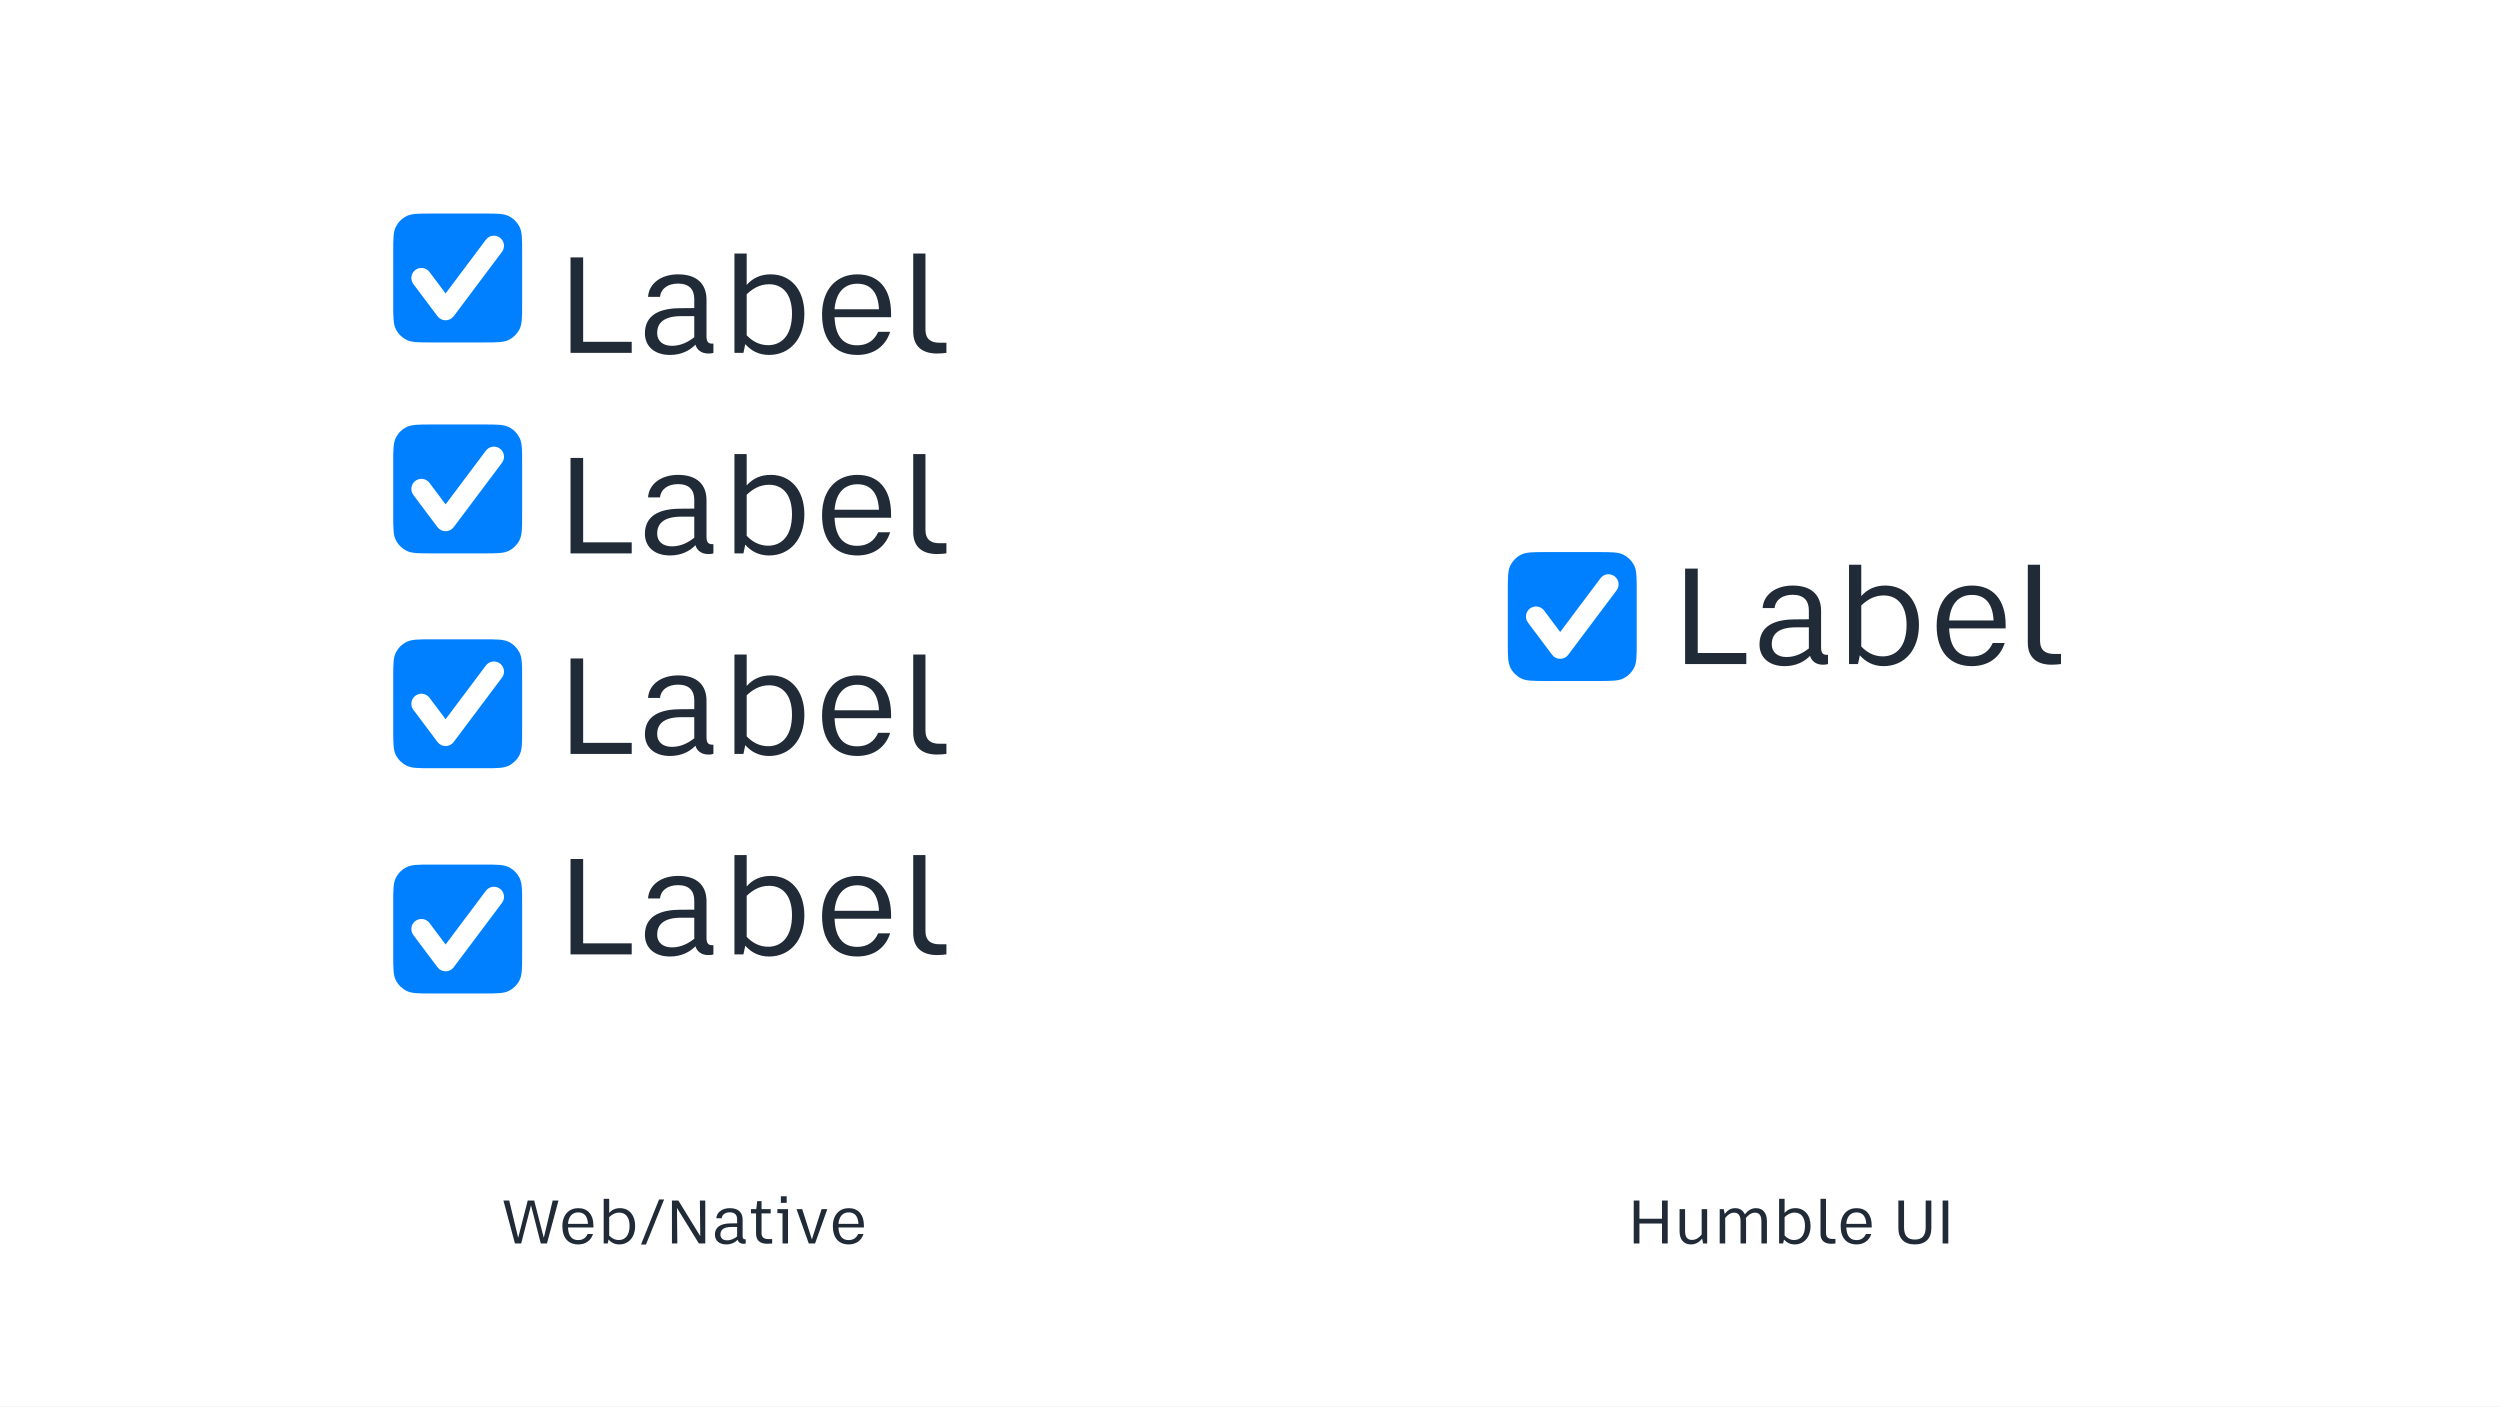
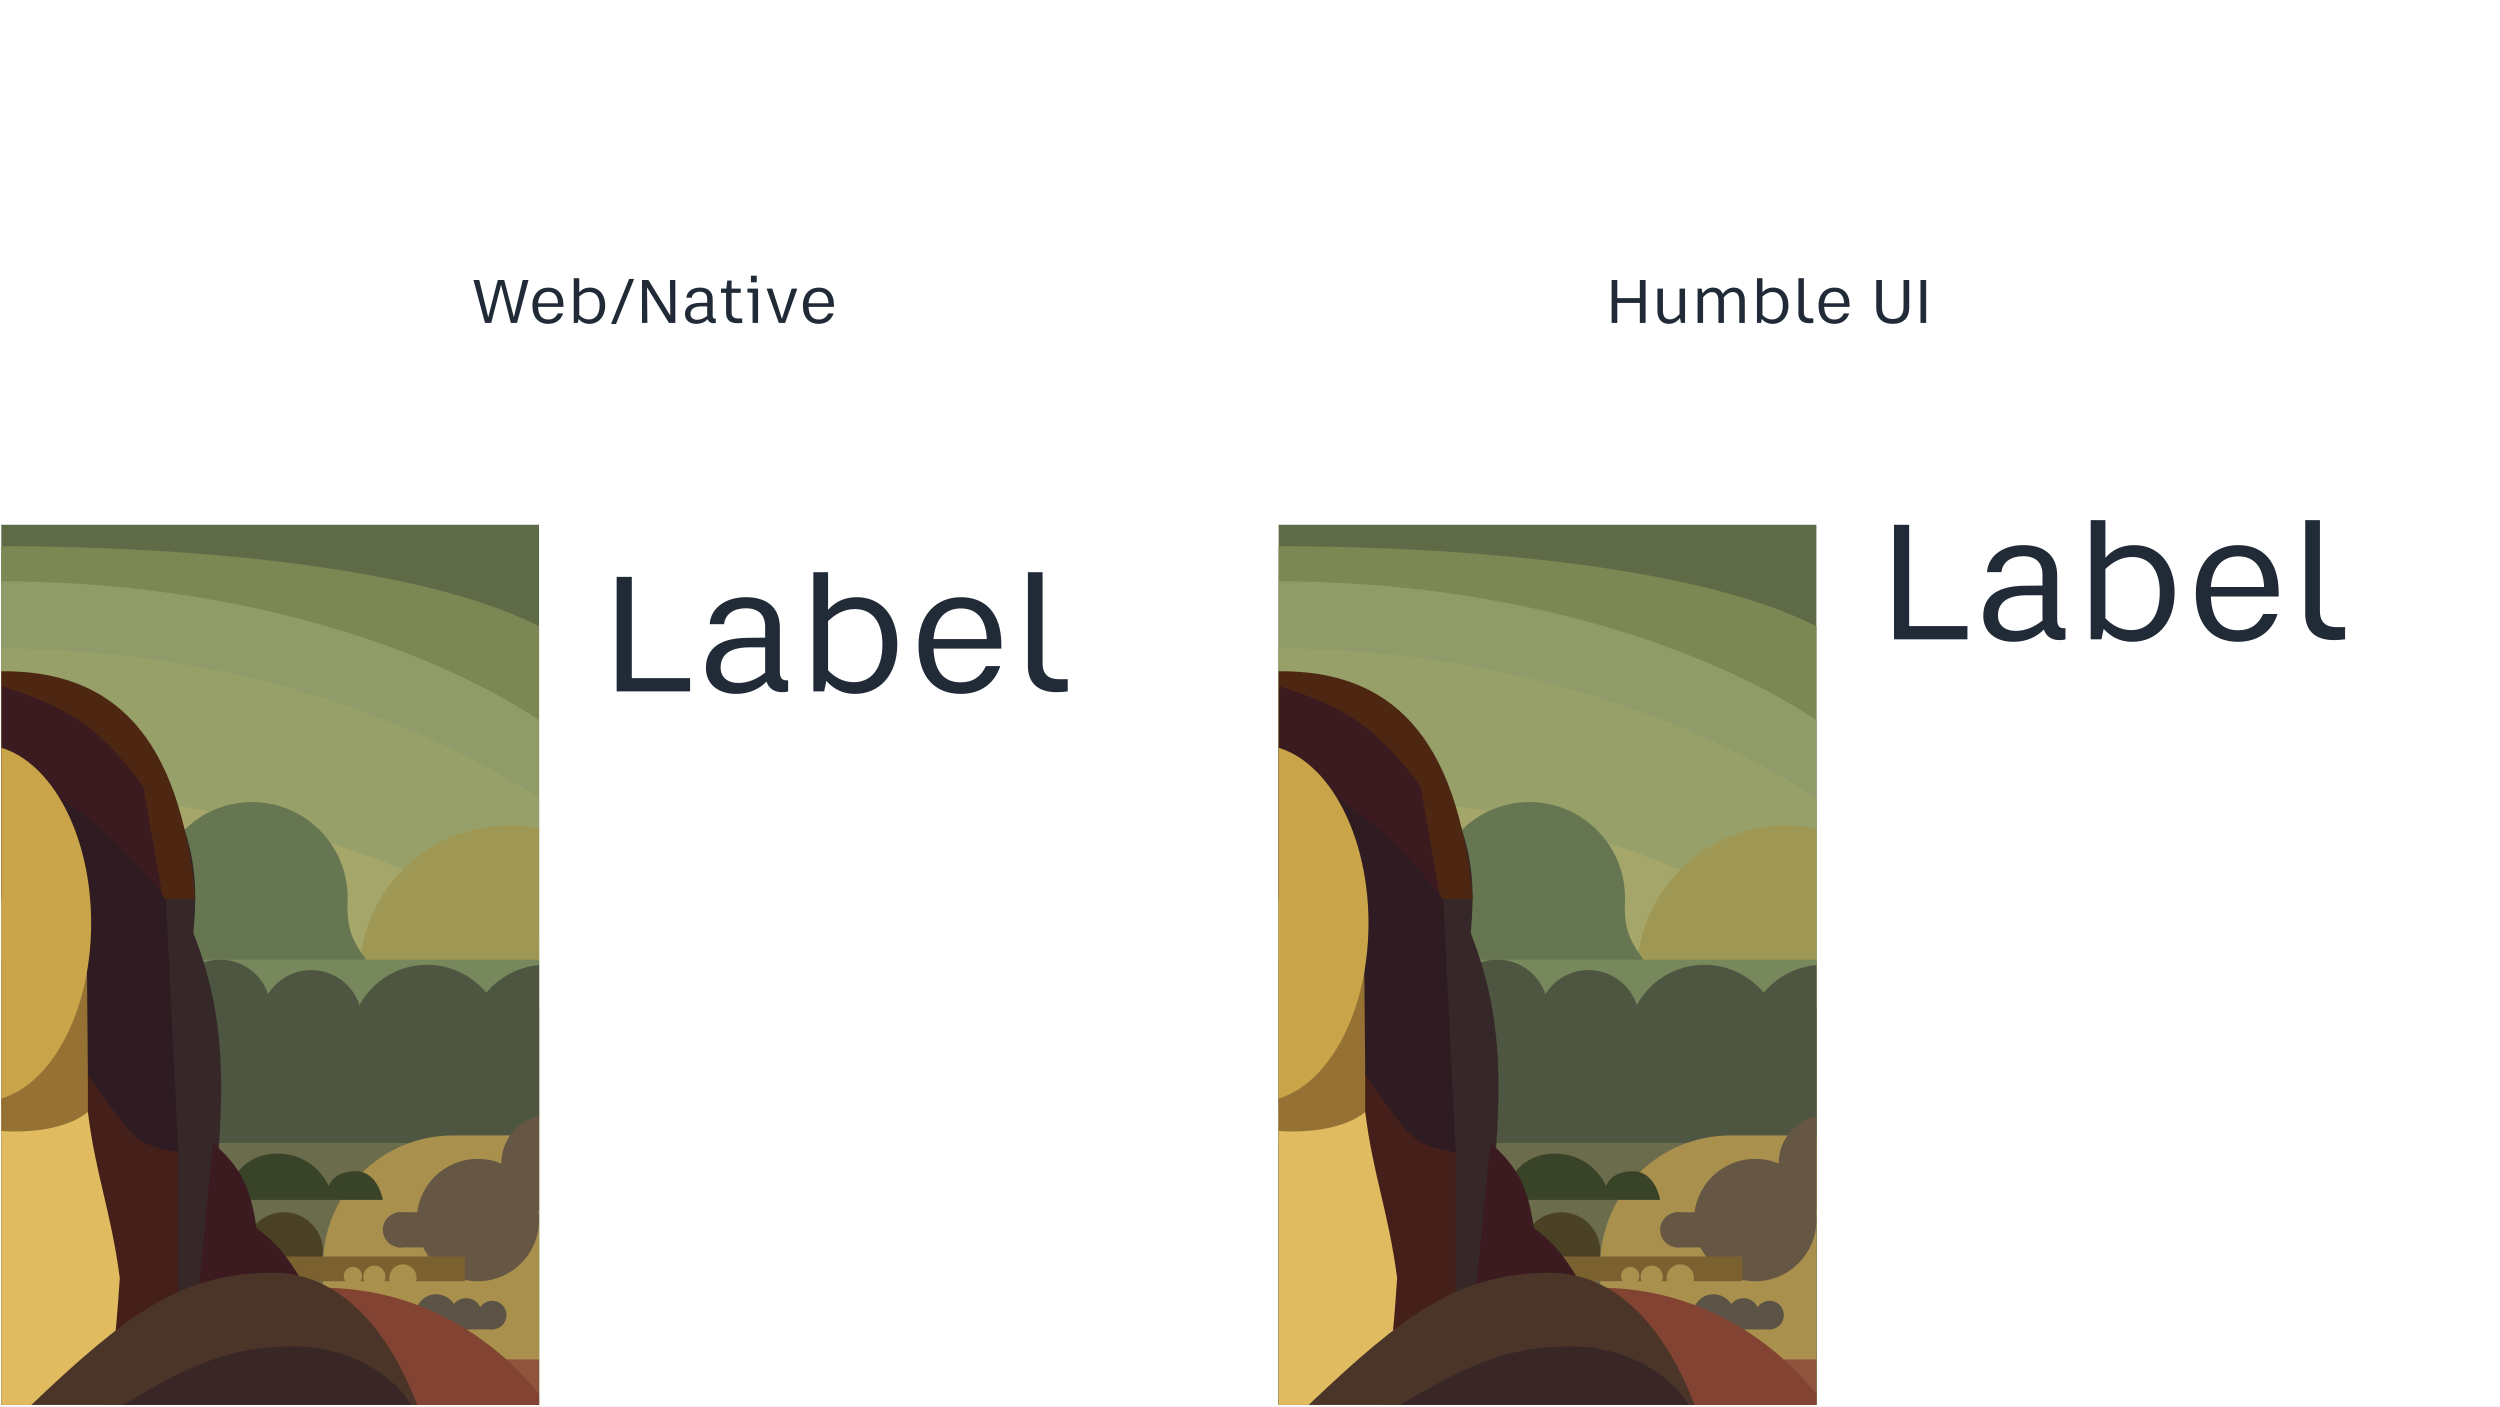
<svg xmlns="http://www.w3.org/2000/svg" width="1920" height="1080" viewBox="0 0 1920 1080" fill="none">
  <rect width="1920" height="1080" fill="white" />
-   <path d="M485.161 579V570.5H447.861V505.7H438.161V579H485.161ZM546.798 571.9C543.598 571.9 542.598 569.9 542.598 566.2V538.2C542.598 526.2 535.398 518.7 520.798 518.7C508.098 518.7 498.398 525.4 497.698 536H506.898C507.598 529.5 513.098 525.8 520.798 525.8C529.098 525.8 533.198 530.1 533.198 537.7V544.6L521.798 544.7C501.598 544.9 495.298 553.5 495.298 564C495.298 574.1 502.798 580.6 514.598 580.6C523.198 580.6 529.798 577.2 534.098 572.7C535.198 576.6 538.598 579.5 543.998 579.5C545.398 579.5 546.798 579.4 547.898 579V571.9H546.798ZM504.698 563.8C504.698 556.8 508.898 550.8 523.198 550.8H533.198V566.4L533.298 566.9C528.698 570.5 523.098 573.6 515.998 573.6C509.098 573.6 504.698 569.9 504.698 563.8ZM591.954 518.7C584.354 518.7 578.354 521.3 573.454 526.8V502.7H564.054V579H570.954L572.354 572.3C576.854 577.3 582.654 580.6 590.654 580.6C606.454 580.6 617.754 568.4 617.754 548.9C617.754 530.6 607.354 518.7 591.954 518.7ZM589.954 573.1C582.954 573.1 577.554 569.8 573.454 565.5V534C577.754 529.9 583.254 526.3 590.654 526.3C600.954 526.3 608.254 533.6 608.254 548.9C608.254 566.2 599.754 573.1 589.954 573.1ZM684.345 548.9C684.345 529.2 674.345 518.7 658.445 518.7C643.145 518.7 631.345 529.4 631.345 549.6C631.345 569.6 641.645 580.6 658.345 580.6C671.045 580.6 680.045 574 683.645 562.8H674.445C671.445 569.5 666.145 573.2 658.345 573.2C647.845 573.2 641.545 566.6 640.945 551.6H684.345V548.9ZM640.945 545.5C641.845 533.5 647.745 525.9 658.445 525.9C668.945 525.9 674.445 532.9 675.045 545.5H640.945ZM721.346 571.2C715.046 571.2 710.746 568.5 710.746 561V502.7H701.346V562.4C701.246 575 709.446 579.5 719.646 579.5C722.346 579.5 724.246 579.3 726.846 579V571.2H721.346Z" fill="#212B37" />
-   <path d="M485.161 425V416.5H447.861V351.7H438.161V425H485.161ZM546.798 417.9C543.598 417.9 542.598 415.9 542.598 412.2V384.2C542.598 372.2 535.398 364.7 520.798 364.7C508.098 364.7 498.398 371.4 497.698 382H506.898C507.598 375.5 513.098 371.8 520.798 371.8C529.098 371.8 533.198 376.1 533.198 383.7V390.6L521.798 390.7C501.598 390.9 495.298 399.5 495.298 410C495.298 420.1 502.798 426.6 514.598 426.6C523.198 426.6 529.798 423.2 534.098 418.7C535.198 422.6 538.598 425.5 543.998 425.5C545.398 425.5 546.798 425.4 547.898 425V417.9H546.798ZM504.698 409.8C504.698 402.8 508.898 396.8 523.198 396.8H533.198V412.4L533.298 412.9C528.698 416.5 523.098 419.6 515.998 419.6C509.098 419.6 504.698 415.9 504.698 409.8ZM591.954 364.7C584.354 364.7 578.354 367.3 573.454 372.8V348.7H564.054V425H570.954L572.354 418.3C576.854 423.3 582.654 426.6 590.654 426.6C606.454 426.6 617.754 414.4 617.754 394.9C617.754 376.6 607.354 364.7 591.954 364.7ZM589.954 419.1C582.954 419.1 577.554 415.8 573.454 411.5V380C577.754 375.9 583.254 372.3 590.654 372.3C600.954 372.3 608.254 379.6 608.254 394.9C608.254 412.2 599.754 419.1 589.954 419.1ZM684.345 394.9C684.345 375.2 674.345 364.7 658.445 364.7C643.145 364.7 631.345 375.4 631.345 395.6C631.345 415.6 641.645 426.6 658.345 426.6C671.045 426.6 680.045 420 683.645 408.8H674.445C671.445 415.5 666.145 419.2 658.345 419.2C647.845 419.2 641.545 412.6 640.945 397.6H684.345V394.9ZM640.945 391.5C641.845 379.5 647.745 371.9 658.445 371.9C668.945 371.9 674.445 378.9 675.045 391.5H640.945ZM721.346 417.2C715.046 417.2 710.746 414.5 710.746 407V348.7H701.346V408.4C701.246 421 709.446 425.5 719.646 425.5C722.346 425.5 724.246 425.3 726.846 425V417.2H721.346Z" fill="#212B37" />
-   <path d="M485.161 271V262.5H447.861V197.7H438.161V271H485.161ZM546.798 263.9C543.598 263.9 542.598 261.9 542.598 258.2V230.2C542.598 218.2 535.398 210.7 520.798 210.7C508.098 210.7 498.398 217.4 497.698 228H506.898C507.598 221.5 513.098 217.8 520.798 217.8C529.098 217.8 533.198 222.1 533.198 229.7V236.6L521.798 236.7C501.598 236.9 495.298 245.5 495.298 256C495.298 266.1 502.798 272.6 514.598 272.6C523.198 272.6 529.798 269.2 534.098 264.7C535.198 268.6 538.598 271.5 543.998 271.5C545.398 271.5 546.798 271.4 547.898 271V263.9H546.798ZM504.698 255.8C504.698 248.8 508.898 242.8 523.198 242.8H533.198V258.4L533.298 258.9C528.698 262.5 523.098 265.6 515.998 265.6C509.098 265.6 504.698 261.9 504.698 255.8ZM591.954 210.7C584.354 210.7 578.354 213.3 573.454 218.8V194.7H564.054V271H570.954L572.354 264.3C576.854 269.3 582.654 272.6 590.654 272.6C606.454 272.6 617.754 260.4 617.754 240.9C617.754 222.6 607.354 210.7 591.954 210.7ZM589.954 265.1C582.954 265.1 577.554 261.8 573.454 257.5V226C577.754 221.9 583.254 218.3 590.654 218.3C600.954 218.3 608.254 225.6 608.254 240.9C608.254 258.2 599.754 265.1 589.954 265.1ZM684.345 240.9C684.345 221.2 674.345 210.7 658.445 210.7C643.145 210.7 631.345 221.4 631.345 241.6C631.345 261.6 641.645 272.6 658.345 272.6C671.045 272.6 680.045 266 683.645 254.8H674.445C671.445 261.5 666.145 265.2 658.345 265.2C647.845 265.2 641.545 258.6 640.945 243.6H684.345V240.9ZM640.945 237.5C641.845 225.5 647.745 217.9 658.445 217.9C668.945 217.9 674.445 224.9 675.045 237.5H640.945ZM721.346 263.2C715.046 263.2 710.746 260.5 710.746 253V194.7H701.346V254.4C701.246 267 709.446 271.5 719.646 271.5C722.346 271.5 724.246 271.3 726.846 271V263.2H721.346Z" fill="#212B37" />
-   <path d="M485.161 733V724.5H447.861V659.7H438.161V733H485.161ZM546.798 725.9C543.598 725.9 542.598 723.9 542.598 720.2V692.2C542.598 680.2 535.398 672.7 520.798 672.7C508.098 672.7 498.398 679.4 497.698 690H506.898C507.598 683.5 513.098 679.8 520.798 679.8C529.098 679.8 533.198 684.1 533.198 691.7V698.6L521.798 698.7C501.598 698.9 495.298 707.5 495.298 718C495.298 728.1 502.798 734.6 514.598 734.6C523.198 734.6 529.798 731.2 534.098 726.7C535.198 730.6 538.598 733.5 543.998 733.5C545.398 733.5 546.798 733.4 547.898 733V725.9H546.798ZM504.698 717.8C504.698 710.8 508.898 704.8 523.198 704.8H533.198V720.4L533.298 720.9C528.698 724.5 523.098 727.6 515.998 727.6C509.098 727.6 504.698 723.9 504.698 717.8ZM591.954 672.7C584.354 672.7 578.354 675.3 573.454 680.8V656.7H564.054V733H570.954L572.354 726.3C576.854 731.3 582.654 734.6 590.654 734.6C606.454 734.6 617.754 722.4 617.754 702.9C617.754 684.6 607.354 672.7 591.954 672.7ZM589.954 727.1C582.954 727.1 577.554 723.8 573.454 719.5V688C577.754 683.9 583.254 680.3 590.654 680.3C600.954 680.3 608.254 687.6 608.254 702.9C608.254 720.2 599.754 727.1 589.954 727.1ZM684.345 702.9C684.345 683.2 674.345 672.7 658.445 672.7C643.145 672.7 631.345 683.4 631.345 703.6C631.345 723.6 641.645 734.6 658.345 734.6C671.045 734.6 680.045 728 683.645 716.8H674.445C671.445 723.5 666.145 727.2 658.345 727.2C647.845 727.2 641.545 720.6 640.945 705.6H684.345V702.9ZM640.945 699.5C641.845 687.5 647.745 679.9 658.445 679.9C668.945 679.9 674.445 686.9 675.045 699.5H640.945ZM721.346 725.2C715.046 725.2 710.746 722.5 710.746 715V656.7H701.346V716.4C701.246 729 709.446 733.5 719.646 733.5C722.346 733.5 724.246 733.3 726.846 733V725.2H721.346Z" fill="#212B37" />
-   <path d="M1341.16 510V501.5H1303.86V436.7H1294.16V510H1341.16ZM1402.8 502.9C1399.6 502.9 1398.6 500.9 1398.6 497.2V469.2C1398.6 457.2 1391.4 449.7 1376.8 449.7C1364.1 449.7 1354.4 456.4 1353.7 467H1362.9C1363.6 460.5 1369.1 456.8 1376.8 456.8C1385.1 456.8 1389.2 461.1 1389.2 468.7V475.6L1377.8 475.7C1357.6 475.9 1351.3 484.5 1351.3 495C1351.3 505.1 1358.8 511.6 1370.6 511.6C1379.2 511.6 1385.8 508.2 1390.1 503.7C1391.2 507.6 1394.6 510.5 1400 510.5C1401.4 510.5 1402.8 510.4 1403.9 510V502.9H1402.8ZM1360.7 494.8C1360.7 487.8 1364.9 481.8 1379.2 481.8H1389.2V497.4L1389.3 497.9C1384.7 501.5 1379.1 504.6 1372 504.6C1365.1 504.6 1360.7 500.9 1360.7 494.8ZM1447.95 449.7C1440.35 449.7 1434.35 452.3 1429.45 457.8V433.7H1420.05V510H1426.95L1428.35 503.3C1432.85 508.3 1438.65 511.6 1446.65 511.6C1462.45 511.6 1473.75 499.4 1473.75 479.9C1473.75 461.6 1463.35 449.7 1447.95 449.7ZM1445.95 504.1C1438.95 504.1 1433.55 500.8 1429.45 496.5V465C1433.75 460.9 1439.25 457.3 1446.65 457.3C1456.95 457.3 1464.25 464.6 1464.25 479.9C1464.25 497.2 1455.75 504.1 1445.95 504.1ZM1540.34 479.9C1540.34 460.2 1530.34 449.7 1514.44 449.7C1499.14 449.7 1487.34 460.4 1487.34 480.6C1487.34 500.6 1497.64 511.6 1514.34 511.6C1527.04 511.6 1536.04 505 1539.64 493.8H1530.44C1527.44 500.5 1522.14 504.2 1514.34 504.2C1503.84 504.2 1497.54 497.6 1496.94 482.6H1540.34V479.9ZM1496.94 476.5C1497.84 464.5 1503.74 456.9 1514.44 456.9C1524.94 456.9 1530.44 463.9 1531.04 476.5H1496.94ZM1577.35 502.2C1571.05 502.2 1566.75 499.5 1566.75 492V433.7H1557.35V493.4C1557.25 506 1565.45 510.5 1575.65 510.5C1578.35 510.5 1580.25 510.3 1582.85 510V502.2H1577.35Z" fill="#212B37" />
-   <path d="M400.253 955L407.813 925.66L415.328 955H420.053L428.918 922.015H424.463L417.623 950.635L410.243 922.015H405.293L397.958 950.635L391.073 922.015H386.618L395.483 955H400.253ZM455.752 941.455C455.752 932.59 451.252 927.865 444.097 927.865C437.212 927.865 431.902 932.68 431.902 941.77C431.902 950.77 436.537 955.72 444.052 955.72C449.767 955.72 453.817 952.75 455.437 947.71H451.297C449.947 950.725 447.562 952.39 444.052 952.39C439.327 952.39 436.492 949.42 436.222 942.67H455.752V941.455ZM436.222 939.925C436.627 934.525 439.282 931.105 444.097 931.105C448.822 931.105 451.297 934.255 451.567 939.925H436.222ZM476.183 927.865C472.763 927.865 470.063 929.035 467.858 931.51V920.665H463.628V955H466.733L467.363 951.985C469.388 954.235 471.998 955.72 475.598 955.72C482.708 955.72 487.793 950.23 487.793 941.455C487.793 933.22 483.113 927.865 476.183 927.865ZM475.283 952.345C472.133 952.345 469.703 950.86 467.858 948.925V934.75C469.793 932.905 472.268 931.285 475.598 931.285C480.233 931.285 483.518 934.57 483.518 941.455C483.518 949.24 479.693 952.345 475.283 952.345ZM510.019 921.205H506.149L492.289 955.81H496.114L510.019 921.205ZM520.188 955L519.918 927.685L536.748 955H541.653V922.015H537.513L537.783 949.33L520.998 922.015H516.048V955H520.188ZM572.23 951.805C570.79 951.805 570.34 950.905 570.34 949.24V936.64C570.34 931.24 567.1 927.865 560.53 927.865C554.815 927.865 550.45 930.88 550.135 935.65H554.275C554.59 932.725 557.065 931.06 560.53 931.06C564.265 931.06 566.11 932.995 566.11 936.415V939.52L560.98 939.565C551.89 939.655 549.055 943.525 549.055 948.25C549.055 952.795 552.43 955.72 557.74 955.72C561.61 955.72 564.58 954.19 566.515 952.165C567.01 953.92 568.54 955.225 570.97 955.225C571.6 955.225 572.23 955.18 572.725 955V951.805H572.23ZM553.285 948.16C553.285 945.01 555.175 942.31 561.61 942.31H566.11V949.33L566.155 949.555C564.085 951.175 561.565 952.57 558.37 952.57C555.265 952.57 553.285 950.905 553.285 948.16ZM589.862 951.58C586.577 951.58 584.867 950.185 584.867 946.945V931.915H591.887V928.63H584.867V922.465H581.537L580.817 928.63H576.722V931.915H580.637V947.305C580.637 952.795 583.742 955.225 589.412 955.225C590.627 955.225 591.977 955.135 593.012 955V951.58H589.862ZM599.717 918.73V923.815H604.172V918.73H599.717ZM605.207 928.63H597.017V931.555L600.977 931.915V955H605.207V928.63ZM625.959 955L635.364 928.63H630.954L623.529 951.85L616.104 928.63H611.739L621.144 955H625.959ZM663.482 941.455C663.482 932.59 658.982 927.865 651.827 927.865C644.942 927.865 639.632 932.68 639.632 941.77C639.632 950.77 644.267 955.72 651.782 955.72C657.497 955.72 661.547 952.75 663.167 947.71H659.027C657.677 950.725 655.292 952.39 651.782 952.39C647.057 952.39 644.222 949.42 643.952 942.67H663.482V941.455ZM643.952 939.925C644.357 934.525 647.012 931.105 651.827 931.105C656.552 931.105 659.027 934.255 659.297 939.925H643.952Z" fill="#212B37" />
-   <path d="M1259.08 955V939.655H1276.4V955H1280.81V922.015H1276.4V935.965H1259.08V922.015H1254.71V955H1259.08ZM1306.88 948.16C1305.08 950.32 1302.69 952.255 1299.5 952.255C1295.99 952.255 1294.14 950.185 1294.14 945.55V928.63H1289.91V945.73C1289.91 951.625 1292.84 955.72 1298.6 955.72C1302.29 955.72 1304.99 954.055 1307.24 951.22L1308 955H1311.11V928.63H1306.88V948.16ZM1348.63 927.865C1344.89 927.865 1342.24 929.845 1340.03 932.635C1338.77 929.71 1336.3 927.865 1332.61 927.865C1329.19 927.865 1326.71 929.53 1324.6 932.32L1323.83 928.63H1320.73V955H1324.96V935.335C1326.71 933.175 1328.87 931.33 1331.84 931.33C1335.35 931.33 1336.75 933.805 1336.75 938.125V955H1340.98V937.855C1340.98 937 1340.93 936.235 1340.8 935.47C1342.6 933.31 1344.76 931.33 1347.86 931.33C1351.42 931.33 1352.77 933.85 1352.77 938.125V955H1357V937.855C1357 932.05 1354.25 927.865 1348.63 927.865ZM1378.9 927.865C1375.48 927.865 1372.78 929.035 1370.57 931.51V920.665H1366.34V955H1369.45L1370.08 951.985C1372.1 954.235 1374.71 955.72 1378.31 955.72C1385.42 955.72 1390.51 950.23 1390.51 941.455C1390.51 933.22 1385.83 927.865 1378.9 927.865ZM1378 952.345C1374.85 952.345 1372.42 950.86 1370.57 948.925V934.75C1372.51 932.905 1374.98 931.285 1378.31 931.285C1382.95 931.285 1386.23 934.57 1386.23 941.455C1386.23 949.24 1382.41 952.345 1378 952.345ZM1407.15 951.49C1404.32 951.49 1402.38 950.275 1402.38 946.9V920.665H1398.15V947.53C1398.11 953.2 1401.8 955.225 1406.39 955.225C1407.6 955.225 1408.46 955.135 1409.63 955V951.49H1407.15ZM1437.48 941.455C1437.48 932.59 1432.98 927.865 1425.82 927.865C1418.94 927.865 1413.63 932.68 1413.63 941.77C1413.63 950.77 1418.26 955.72 1425.78 955.72C1431.49 955.72 1435.54 952.75 1437.16 947.71H1433.02C1431.67 950.725 1429.29 952.39 1425.78 952.39C1421.05 952.39 1418.22 949.42 1417.95 942.67H1437.48V941.455ZM1417.95 939.925C1418.35 934.525 1421.01 931.105 1425.82 931.105C1430.55 931.105 1433.02 934.255 1433.29 939.925H1417.95ZM1470.59 955.72C1478.69 955.72 1483.28 951.265 1483.28 943.255V922.015H1478.92V942.67C1478.92 949.015 1476.13 951.985 1470.59 951.985C1465.1 951.985 1462.31 949.015 1462.31 942.67V922.015H1457.95V943.255C1457.95 951.265 1462.54 955.72 1470.59 955.72ZM1496.29 955V922.015H1491.93V955H1496.29Z" fill="#212B37" />
-   <path d="M1158 453.7C1158 443.304 1158 438.106 1160.02 434.135C1161.8 430.643 1164.64 427.803 1168.14 426.023C1172.11 424 1177.3 424 1187.7 424H1227.3C1237.7 424 1242.89 424 1246.86 426.023C1250.36 427.803 1253.2 430.643 1254.98 434.135C1257 438.106 1257 443.304 1257 453.7V493.3C1257 503.696 1257 508.894 1254.98 512.865C1253.2 516.357 1250.36 519.197 1246.86 520.977C1242.89 523 1237.7 523 1227.3 523H1187.7C1177.3 523 1172.11 523 1168.14 520.977C1164.64 519.197 1161.8 516.357 1160.02 512.865C1158 508.894 1158 503.696 1158 493.3V453.7Z" fill="#0080FF" />
-   <path fill-rule="evenodd" clip-rule="evenodd" d="M1239.98 442.563C1243.4 445.126 1244.09 449.974 1241.53 453.391L1204.41 502.891C1202.95 504.839 1200.65 505.985 1198.22 505.985C1195.78 505.985 1193.49 504.839 1192.03 502.891L1173.47 478.141C1170.91 474.724 1171.6 469.876 1175.02 467.313C1178.43 464.75 1183.28 465.443 1185.84 468.86L1198.22 485.36L1229.16 444.11C1231.72 440.693 1236.57 440 1239.98 442.563Z" fill="white" />
-   <path d="M302 355.7C302 345.304 302 340.106 304.023 336.135C305.803 332.643 308.643 329.803 312.135 328.023C316.106 326 321.304 326 331.7 326H371.3C381.696 326 386.894 326 390.865 328.023C394.357 329.803 397.197 332.643 398.977 336.135C401 340.106 401 345.304 401 355.7V395.3C401 405.696 401 410.894 398.977 414.865C397.197 418.357 394.357 421.197 390.865 422.977C386.894 425 381.696 425 371.3 425H331.7C321.304 425 316.106 425 312.135 422.977C308.643 421.197 305.803 418.357 304.023 414.865C302 410.894 302 405.696 302 395.3V355.7Z" fill="#0080FF" />
-   <path fill-rule="evenodd" clip-rule="evenodd" d="M383.985 344.563C387.402 347.126 388.095 351.974 385.532 355.391L348.407 404.891C346.946 406.839 344.654 407.985 342.219 407.985C339.785 407.985 337.492 406.839 336.032 404.891L317.469 380.141C314.906 376.724 315.599 371.876 319.016 369.313C322.433 366.75 327.281 367.443 329.844 370.86L342.219 387.36L373.157 346.11C375.72 342.693 380.568 342 383.985 344.563Z" fill="white" />
-   <path d="M302 520.7C302 510.304 302 505.106 304.023 501.135C305.803 497.643 308.643 494.803 312.135 493.023C316.106 491 321.304 491 331.7 491H371.3C381.696 491 386.894 491 390.865 493.023C394.357 494.803 397.197 497.643 398.977 501.135C401 505.106 401 510.304 401 520.7V560.3C401 570.696 401 575.894 398.977 579.865C397.197 583.357 394.357 586.197 390.865 587.977C386.894 590 381.696 590 371.3 590H331.7C321.304 590 316.106 590 312.135 587.977C308.643 586.197 305.803 583.357 304.023 579.865C302 575.894 302 570.696 302 560.3V520.7Z" fill="#0080FF" />
-   <path fill-rule="evenodd" clip-rule="evenodd" d="M383.985 509.563C387.402 512.126 388.095 516.974 385.532 520.391L348.407 569.891C346.946 571.839 344.654 572.985 342.219 572.985C339.785 572.985 337.492 571.839 336.032 569.891L317.469 545.141C314.906 541.724 315.599 536.876 319.016 534.313C322.433 531.75 327.281 532.443 329.844 535.86L342.219 552.36L373.157 511.11C375.72 507.693 380.568 507 383.985 509.563Z" fill="white" />
-   <path d="M302 193.7C302 183.304 302 178.106 304.023 174.135C305.803 170.643 308.643 167.803 312.135 166.023C316.106 164 321.304 164 331.7 164H371.3C381.696 164 386.894 164 390.865 166.023C394.357 167.803 397.197 170.643 398.977 174.135C401 178.106 401 183.304 401 193.7V233.3C401 243.696 401 248.894 398.977 252.865C397.197 256.357 394.357 259.197 390.865 260.977C386.894 263 381.696 263 371.3 263H331.7C321.304 263 316.106 263 312.135 260.977C308.643 259.197 305.803 256.357 304.023 252.865C302 248.894 302 243.696 302 233.3V193.7Z" fill="#0080FF" />
-   <path fill-rule="evenodd" clip-rule="evenodd" d="M383.985 182.563C387.402 185.126 388.095 189.974 385.532 193.391L348.407 242.891C346.946 244.839 344.654 245.985 342.219 245.985C339.785 245.985 337.492 244.839 336.032 242.891L317.469 218.141C314.906 214.724 315.599 209.876 319.016 207.313C322.433 204.75 327.281 205.443 329.844 208.86L342.219 225.36L373.157 184.11C375.72 180.693 380.568 180 383.985 182.563Z" fill="white" />
-   <path d="M302 693.7C302 683.304 302 678.106 304.023 674.135C305.803 670.643 308.643 667.803 312.135 666.023C316.106 664 321.304 664 331.7 664H371.3C381.696 664 386.894 664 390.865 666.023C394.357 667.803 397.197 670.643 398.977 674.135C401 678.106 401 683.304 401 693.7V733.3C401 743.696 401 748.894 398.977 752.865C397.197 756.357 394.357 759.197 390.865 760.977C386.894 763 381.696 763 371.3 763H331.7C321.304 763 316.106 763 312.135 760.977C308.643 759.197 305.803 756.357 304.023 752.865C302 748.894 302 743.696 302 733.3V693.7Z" fill="#0080FF" />
-   <path fill-rule="evenodd" clip-rule="evenodd" d="M383.985 682.563C387.402 685.126 388.095 689.974 385.532 693.391L348.407 742.891C346.946 744.839 344.654 745.985 342.219 745.985C339.785 745.985 337.492 744.839 336.032 742.891L317.469 718.141C314.906 714.724 315.599 709.876 319.016 707.313C322.433 704.75 327.281 705.443 329.844 708.86L342.219 725.36L373.157 684.11C375.72 680.693 380.568 680 383.985 682.563Z" fill="white" />
+   <path d="M529.993 531V520.8H485.233V443.04H473.593V531H529.993ZM603.958 522.48C600.118 522.48 598.918 520.08 598.918 515.64V482.04C598.918 467.64 590.278 458.64 572.758 458.64C557.518 458.64 545.878 466.68 545.038 479.4H556.078C556.918 471.6 563.518 467.16 572.758 467.16C582.718 467.16 587.638 472.32 587.638 481.44V489.72L573.958 489.84C549.718 490.08 542.158 500.4 542.158 513C542.158 525.12 551.158 532.92 565.318 532.92C575.638 532.92 583.558 528.84 588.718 523.44C590.038 528.12 594.118 531.6 600.598 531.6C602.278 531.6 603.958 531.48 605.278 531V522.48H603.958ZM553.438 512.76C553.438 504.36 558.478 497.16 575.638 497.16H587.638V515.88L587.758 516.48C582.238 520.8 575.518 524.52 566.998 524.52C558.718 524.52 553.438 520.08 553.438 512.76ZM658.144 458.64C649.024 458.64 641.824 461.76 635.944 468.36V439.44H624.664V531H632.944L634.624 522.96C640.024 528.96 646.984 532.92 656.584 532.92C675.544 532.92 689.104 518.28 689.104 494.88C689.104 472.92 676.624 458.64 658.144 458.64ZM655.744 523.92C647.344 523.92 640.864 519.96 635.944 514.8V477C641.104 472.08 647.704 467.76 656.584 467.76C668.944 467.76 677.704 476.52 677.704 494.88C677.704 515.64 667.504 523.92 655.744 523.92ZM769.014 494.88C769.014 471.24 757.014 458.64 737.934 458.64C719.574 458.64 705.414 471.48 705.414 495.72C705.414 519.72 717.774 532.92 737.814 532.92C753.054 532.92 763.854 525 768.174 511.56H757.134C753.534 519.6 747.174 524.04 737.814 524.04C725.214 524.04 717.654 516.12 716.934 498.12H769.014V494.88ZM716.934 490.8C718.014 476.4 725.094 467.28 737.934 467.28C750.534 467.28 757.134 475.68 757.854 490.8H716.934ZM813.416 521.64C805.856 521.64 800.696 518.4 800.696 509.4V439.44H789.416V511.08C789.296 526.2 799.136 531.6 811.376 531.6C814.616 531.6 816.896 531.36 820.016 531V521.64H813.416Z" fill="#212B37" />
+   <path d="M1510.99 491V480.8H1466.23V403.04H1454.59V491H1510.99ZM1584.96 482.48C1581.12 482.48 1579.92 480.08 1579.92 475.64V442.04C1579.92 427.64 1571.28 418.64 1553.76 418.64C1538.52 418.64 1526.88 426.68 1526.04 439.4H1537.08C1537.92 431.6 1544.52 427.16 1553.76 427.16C1563.72 427.16 1568.64 432.32 1568.64 441.44V449.72L1554.96 449.84C1530.72 450.08 1523.16 460.4 1523.16 473C1523.16 485.12 1532.16 492.92 1546.32 492.92C1556.64 492.92 1564.56 488.84 1569.72 483.44C1571.04 488.12 1575.12 491.6 1581.6 491.6C1583.28 491.6 1584.96 491.48 1586.28 491V482.48H1584.96ZM1534.44 472.76C1534.44 464.36 1539.48 457.16 1556.64 457.16H1568.64V475.88L1568.76 476.48C1563.24 480.8 1556.52 484.52 1548 484.52C1539.72 484.52 1534.44 480.08 1534.44 472.76ZM1639.14 418.64C1630.02 418.64 1622.82 421.76 1616.94 428.36V399.44H1605.66V491H1613.94L1615.62 482.96C1621.02 488.96 1627.98 492.92 1637.58 492.92C1656.54 492.92 1670.1 478.28 1670.1 454.88C1670.1 432.92 1657.62 418.64 1639.14 418.64ZM1636.74 483.92C1628.34 483.92 1621.86 479.96 1616.94 474.8V437C1622.1 432.08 1628.7 427.76 1637.58 427.76C1649.94 427.76 1658.7 436.52 1658.7 454.88C1658.7 475.64 1648.5 483.92 1636.74 483.92ZM1750.01 454.88C1750.01 431.24 1738.01 418.64 1718.93 418.64C1700.57 418.64 1686.41 431.48 1686.41 455.72C1686.41 479.72 1698.77 492.92 1718.81 492.92C1734.05 492.92 1744.85 485 1749.17 471.56H1738.13C1734.53 479.6 1728.17 484.04 1718.81 484.04C1706.21 484.04 1698.65 476.12 1697.93 458.12H1750.01V454.88ZM1697.93 450.8C1699.01 436.4 1706.09 427.28 1718.93 427.28C1731.53 427.28 1738.13 435.68 1738.85 450.8H1697.93ZM1794.42 481.64C1786.86 481.64 1781.7 478.4 1781.7 469.4V399.44H1770.42V471.08C1770.3 486.2 1780.14 491.6 1792.38 491.6C1795.62 491.6 1797.9 491.36 1801.02 491V481.64H1794.42Z" fill="#212B37" />
+   <path d="M377.253 248L384.813 218.66L392.328 248H397.053L405.918 215.015H401.463L394.623 243.635L387.243 215.015H382.293L374.958 243.635L368.073 215.015H363.618L372.483 248H377.253ZM432.752 234.455C432.752 225.59 428.252 220.865 421.097 220.865C414.212 220.865 408.902 225.68 408.902 234.77C408.902 243.77 413.537 248.72 421.052 248.72C426.767 248.72 430.817 245.75 432.437 240.71H428.297C426.947 243.725 424.562 245.39 421.052 245.39C416.327 245.39 413.492 242.42 413.222 235.67H432.752V234.455ZM413.222 232.925C413.627 227.525 416.282 224.105 421.097 224.105C425.822 224.105 428.297 227.255 428.567 232.925H413.222ZM453.183 220.865C449.763 220.865 447.063 222.035 444.858 224.51V213.665H440.628V248H443.733L444.363 244.985C446.388 247.235 448.998 248.72 452.598 248.72C459.708 248.72 464.793 243.23 464.793 234.455C464.793 226.22 460.113 220.865 453.183 220.865ZM452.283 245.345C449.133 245.345 446.703 243.86 444.858 241.925V227.75C446.793 225.905 449.268 224.285 452.598 224.285C457.233 224.285 460.518 227.57 460.518 234.455C460.518 242.24 456.693 245.345 452.283 245.345ZM487.019 214.205H483.149L469.289 248.81H473.114L487.019 214.205ZM497.188 248L496.918 220.685L513.748 248H518.653V215.015H514.513L514.783 242.33L497.998 215.015H493.048V248H497.188ZM549.23 244.805C547.79 244.805 547.34 243.905 547.34 242.24V229.64C547.34 224.24 544.1 220.865 537.53 220.865C531.815 220.865 527.45 223.88 527.135 228.65H531.275C531.59 225.725 534.065 224.06 537.53 224.06C541.265 224.06 543.11 225.995 543.11 229.415V232.52L537.98 232.565C528.89 232.655 526.055 236.525 526.055 241.25C526.055 245.795 529.43 248.72 534.74 248.72C538.61 248.72 541.58 247.19 543.515 245.165C544.01 246.92 545.54 248.225 547.97 248.225C548.6 248.225 549.23 248.18 549.725 248V244.805H549.23ZM530.285 241.16C530.285 238.01 532.175 235.31 538.61 235.31H543.11V242.33L543.155 242.555C541.085 244.175 538.565 245.57 535.37 245.57C532.265 245.57 530.285 243.905 530.285 241.16ZM566.862 244.58C563.577 244.58 561.867 243.185 561.867 239.945V224.915H568.887V221.63H561.867V215.465H558.537L557.817 221.63H553.722V224.915H557.637V240.305C557.637 245.795 560.742 248.225 566.412 248.225C567.627 248.225 568.977 248.135 570.012 248V244.58H566.862ZM576.717 211.73V216.815H581.172V211.73H576.717ZM582.207 221.63H574.017V224.555L577.977 224.915V248H582.207V221.63ZM602.959 248L612.364 221.63H607.954L600.529 244.85L593.104 221.63H588.739L598.144 248H602.959ZM640.482 234.455C640.482 225.59 635.982 220.865 628.827 220.865C621.942 220.865 616.632 225.68 616.632 234.77C616.632 243.77 621.267 248.72 628.782 248.72C634.497 248.72 638.547 245.75 640.167 240.71H636.027C634.677 243.725 632.292 245.39 628.782 245.39C624.057 245.39 621.222 242.42 620.952 235.67H640.482V234.455ZM620.952 232.925C621.357 227.525 624.012 224.105 628.827 224.105C633.552 224.105 636.027 227.255 636.297 232.925H620.952Z" fill="#212B37" />
+   <path d="M1242.08 248V232.655H1259.4V248H1263.81V215.015H1259.4V228.965H1242.08V215.015H1237.71V248H1242.08ZM1289.88 241.16C1288.08 243.32 1285.69 245.255 1282.5 245.255C1278.99 245.255 1277.14 243.185 1277.14 238.55V221.63H1272.91V238.73C1272.91 244.625 1275.84 248.72 1281.6 248.72C1285.29 248.72 1287.99 247.055 1290.24 244.22L1291 248H1294.11V221.63H1289.88V241.16ZM1331.63 220.865C1327.89 220.865 1325.24 222.845 1323.03 225.635C1321.77 222.71 1319.3 220.865 1315.61 220.865C1312.19 220.865 1309.71 222.53 1307.6 225.32L1306.83 221.63H1303.73V248H1307.96V228.335C1309.71 226.175 1311.87 224.33 1314.84 224.33C1318.35 224.33 1319.75 226.805 1319.75 231.125V248H1323.98V230.855C1323.98 230 1323.93 229.235 1323.8 228.47C1325.6 226.31 1327.76 224.33 1330.86 224.33C1334.42 224.33 1335.77 226.85 1335.77 231.125V248H1340V230.855C1340 225.05 1337.25 220.865 1331.63 220.865ZM1361.9 220.865C1358.48 220.865 1355.78 222.035 1353.57 224.51V213.665H1349.34V248H1352.45L1353.08 244.985C1355.1 247.235 1357.71 248.72 1361.31 248.72C1368.42 248.72 1373.51 243.23 1373.51 234.455C1373.51 226.22 1368.83 220.865 1361.9 220.865ZM1361 245.345C1357.85 245.345 1355.42 243.86 1353.57 241.925V227.75C1355.51 225.905 1357.98 224.285 1361.31 224.285C1365.95 224.285 1369.23 227.57 1369.23 234.455C1369.23 242.24 1365.41 245.345 1361 245.345ZM1390.15 244.49C1387.32 244.49 1385.38 243.275 1385.38 239.9V213.665H1381.15V240.53C1381.11 246.2 1384.8 248.225 1389.39 248.225C1390.6 248.225 1391.46 248.135 1392.63 248V244.49H1390.15ZM1420.48 234.455C1420.48 225.59 1415.98 220.865 1408.82 220.865C1401.94 220.865 1396.63 225.68 1396.63 234.77C1396.63 243.77 1401.26 248.72 1408.78 248.72C1414.49 248.72 1418.54 245.75 1420.16 240.71H1416.02C1414.67 243.725 1412.29 245.39 1408.78 245.39C1404.05 245.39 1401.22 242.42 1400.95 235.67H1420.48V234.455ZM1400.95 232.925C1401.35 227.525 1404.01 224.105 1408.82 224.105C1413.55 224.105 1416.02 227.255 1416.29 232.925H1400.95ZM1453.59 248.72C1461.69 248.72 1466.28 244.265 1466.28 236.255V215.015H1461.92V235.67C1461.92 242.015 1459.13 244.985 1453.59 244.985C1448.1 244.985 1445.31 242.015 1445.31 235.67V215.015H1440.95V236.255C1440.95 244.265 1445.54 248.72 1453.59 248.72ZM1479.29 248V215.015H1474.93V248H1479.29Z" fill="#212B37" />
+   <g clip-path="url(#clip0_32_605)">
+     <rect width="413" height="676" transform="translate(1 403)" fill="white" />
+     <rect x="1" y="403" width="413" height="676" fill="#5F6B47" />
+     <path d="M1 419.5C145 419.5 324 435 414 481V1079H1V419.5Z" fill="#7B8853" />
+     <path d="M1 446.5C179.5 446.5 328.863 496.573 414 553V1079H1V446.5Z" fill="#8F9B69" />
+     <path d="M1 498C179.5 498 328.863 556.573 414 613V1079H1V498Z" fill="#97A069" />
+     <path d="M1 607.5C179.5 607.5 328.863 666.073 414 722.5V1079H1V607.5Z" fill="#A5A66A" />
+     <circle cx="391" cy="749" r="115" fill="#9F9854" />
+     <path d="M120 689.5C120 648.907 152.907 616 193.5 616C234.093 616 267 648.907 267 689.5C266.015 710.731 269.252 720.774 280.5 736C280.5 776.593 234.093 805 193.5 805C152.907 805 120 772.093 120 731.5V689.5Z" fill="#667651" />
+     <rect x="1" y="737" width="413" height="342" fill="#77885C" />
+     <circle cx="169" cy="776" r="39" fill="#4E5641" />
+     <circle cx="239" cy="784" r="39" fill="#4E5641" />
+     <circle cx="328" cy="800" r="59" fill="#4E5641" />
+     <circle cx="419" cy="800" r="59" fill="#4E5641" />
+     <rect x="125" y="775" width="289" height="103" fill="#4E5641" />
+     <rect x="1" y="878" width="413" height="201" fill="#6B6C4C" />
+     <path d="M248 972C248 916.772 292.772 872 348 872H414V1046H248V972Z" fill="#A9904D" />
+     <rect x="313" y="1044" width="101" height="35" fill="#90543C" />
+     <circle cx="218" cy="961" r="30" fill="#4B4225" />
+     <circle cx="335" cy="1010" r="16" fill="#5B5346" />
+     <circle cx="358" cy="1009" r="12" fill="#5B5346" />
+     <circle cx="378" cy="1010" r="11" fill="#5B5346" />
+     <rect x="328" y="1004" width="50" height="17" fill="#5B5346" />
+     <ellipse cx="247.5" cy="1223.5" rx="219.5" ry="234.5" fill="#824332" />
+     <path d="M294 921.5H173C173 921.5 178.5 886 213 886C242.5 886 252.5 911 252.5 911C252.5 911 255.5 899.5 273 899.5C290.5 899.5 294 921.5 294 921.5Z" fill="#394328" />
+     <path d="M141 635C130 621.5 124.985 612.248 110 604C130.055 710.827 140.115 773.894 110 1014.5L157.5 988.5C171.5 860 179.458 795.262 148.5 716.5C152 680 149 658.5 141 635Z" fill="#362828" />
+     <circle cx="367" cy="937" r="47" fill="#665744" />
+     <circle cx="422.5" cy="893.5" r="37.5" fill="#665744" />
+     <circle cx="307.5" cy="944.5" r="13.5" fill="#665744" />
+     <rect x="306" y="931" width="38" height="27" fill="#665744" />
+     <rect x="208" y="965" width="149" height="19" fill="#7B6130" />
+     <circle cx="271" cy="980" r="7" fill="#A9904D" />
+     <circle cx="287.5" cy="980.5" r="8.5" fill="#A9904D" />
+     <circle cx="309.5" cy="981.5" r="10.5" fill="#A9904D" />
+     <path d="M56 812L137 884V1022H56V812Z" fill="#45201A" />
+     <path d="M-17 848L67.5 854C73.5 902.5 85.039 929.216 92 981.5C88.713 1031.2 86.109 1048.2 81.5 1079H-17V848Z" fill="#E0BB60" />
+     <path d="M67.5 854C54 865 31.769 869 12 869C8.297 869 4.628 868.847 1 868.545V843.5L67.5 746.5V854Z" fill="#957133" />
+     <path d="M150 690.5C88 690.5 117.5 690.5 1 690.5C1 595.783 1 577 1 515.5C86.106 514.882 138.5 563.5 150 690.5Z" fill="#4D2712" />
+     <path d="M110 604C75.782 557.424 51.296 542.762 1.5 527V590L126.5 697.5L110 604Z" fill="#3B1B20" />
+     <path d="M127.5 691C86.904 640.336 67.642 626.231 34.5 606L66.5 712L67.5 825.5C102.404 873.761 102 879 137 885L127.5 691Z" fill="#2F1C22" />
+     <path d="M197 943C192.235 910.545 184.557 896.488 163.5 877.5L152 995.5L232 984C218.641 961.618 210.929 953.686 197 943Z" fill="#3B1B20" />
+     <ellipse cx="-14.5" cy="709" rx="84.5" ry="137" fill="#C9A449" />
+     <path d="M209.5 977.5C138.977 977.722 97.928 1008.82 24 1079H320.5C294.5 1012 255 977.357 209.5 977.5Z" fill="#4B3528" />
+     <path d="M226.634 1034C176.21 1034.1 146.859 1047.88 94 1079H316C297.41 1049.3 259.167 1033.94 226.634 1034Z" fill="#392727" />
+   </g>
+   <g clip-path="url(#clip1_32_605)">
+     <rect width="413" height="676" transform="translate(982 403)" fill="white" />
+     <rect x="982" y="403" width="413" height="676" fill="#5F6B47" />
+     <path d="M982 419.5C1126 419.5 1305 435 1395 481V1079H982V419.5Z" fill="#7B8853" />
+     <path d="M982 446.5C1160.5 446.5 1309.86 496.573 1395 553V1079H982V446.5Z" fill="#8F9B69" />
+     <path d="M982 498C1160.5 498 1309.86 556.573 1395 613V1079H982V498Z" fill="#97A069" />
+     <path d="M982 607.5C1160.5 607.5 1309.86 666.073 1395 722.5V1079H982V607.5Z" fill="#A5A66A" />
+     <circle cx="1372" cy="749" r="115" fill="#9F9854" />
+     <path d="M1101 689.5C1101 648.907 1133.91 616 1174.5 616C1215.09 616 1248 648.907 1248 689.5C1247.02 710.731 1250.25 720.774 1261.5 736C1261.5 776.593 1215.09 805 1174.5 805C1133.91 805 1101 772.093 1101 731.5V689.5Z" fill="#667651" />
+     <rect x="982" y="737" width="413" height="342" fill="#77885C" />
+     <circle cx="1150" cy="776" r="39" fill="#4E5641" />
+     <circle cx="1220" cy="784" r="39" fill="#4E5641" />
+     <circle cx="1309" cy="800" r="59" fill="#4E5641" />
+     <circle cx="1400" cy="800" r="59" fill="#4E5641" />
+     <rect x="1106" y="775" width="289" height="103" fill="#4E5641" />
+     <rect x="982" y="878" width="413" height="201" fill="#6B6C4C" />
+     <path d="M1229 972C1229 916.772 1273.77 872 1329 872H1395V1046H1229V972Z" fill="#A9904D" />
+     <rect x="1294" y="1044" width="101" height="35" fill="#90543C" />
+     <circle cx="1199" cy="961" r="30" fill="#4B4225" />
+     <circle cx="1316" cy="1010" r="16" fill="#5B5346" />
+     <circle cx="1339" cy="1009" r="12" fill="#5B5346" />
+     <circle cx="1359" cy="1010" r="11" fill="#5B5346" />
+     <rect x="1309" y="1004" width="50" height="17" fill="#5B5346" />
+     <ellipse cx="1228.5" cy="1223.5" rx="219.5" ry="234.5" fill="#824332" />
+     <path d="M1275 921.5H1154C1154 921.5 1159.5 886 1194 886C1223.5 886 1233.5 911 1233.5 911C1233.5 911 1236.5 899.5 1254 899.5C1271.5 899.5 1275 921.5 1275 921.5Z" fill="#394328" />
+     <path d="M1122 635C1111 621.5 1105.98 612.248 1091 604C1111.06 710.827 1121.12 773.894 1091 1014.5L1138.5 988.5C1152.5 860 1160.46 795.262 1129.5 716.5C1133 680 1130 658.5 1122 635Z" fill="#362828" />
+     <circle cx="1348" cy="937" r="47" fill="#665744" />
+     <circle cx="1403.5" cy="893.5" r="37.5" fill="#665744" />
+     <circle cx="1288.5" cy="944.5" r="13.5" fill="#665744" />
+     <rect x="1287" y="931" width="38" height="27" fill="#665744" />
+     <rect x="1189" y="965" width="149" height="19" fill="#7B6130" />
+     <circle cx="1252" cy="980" r="7" fill="#A9904D" />
+     <circle cx="1268.5" cy="980.5" r="8.5" fill="#A9904D" />
+     <circle cx="1290.5" cy="981.5" r="10.5" fill="#A9904D" />
+     <path d="M1037 812L1118 884V1022H1037V812Z" fill="#45201A" />
+     <path d="M964 848L1048.5 854C1054.5 902.5 1066.04 929.216 1073 981.5C1069.71 1031.2 1067.11 1048.2 1062.5 1079H964V848Z" fill="#E0BB60" />
+     <path d="M1048.5 854C1035 865 1012.77 869 993 869C989.297 869 985.628 868.847 982 868.545V843.5L1048.5 746.5V854Z" fill="#957133" />
+     <path d="M1131 690.5C1069 690.5 1098.5 690.5 982 690.5C982 595.783 982 577 982 515.5C1067.11 514.882 1119.5 563.5 1131 690.5Z" fill="#4D2712" />
+     <path d="M1091 604C1056.78 557.424 1032.3 542.762 982.5 527V590L1107.5 697.5L1091 604Z" fill="#3B1B20" />
+     <path d="M1108.5 691C1067.9 640.336 1048.64 626.231 1015.5 606L1047.5 712L1048.5 825.5C1083.4 873.761 1083 879 1118 885L1108.5 691Z" fill="#2F1C22" />
+     <path d="M1178 943C1173.23 910.545 1165.56 896.488 1144.5 877.5L1133 995.5L1213 984C1199.64 961.618 1191.93 953.686 1178 943Z" fill="#3B1B20" />
+     <ellipse cx="966.5" cy="709" rx="84.5" ry="137" fill="#C9A449" />
+     <path d="M1190.5 977.5C1119.98 977.722 1078.93 1008.82 1005 1079H1301.5C1275.5 1012 1236 977.357 1190.5 977.5Z" fill="#4B3528" />
+     <path d="M1207.63 1034C1157.21 1034.1 1127.86 1047.88 1075 1079H1297C1278.41 1049.3 1240.17 1033.94 1207.63 1034Z" fill="#392727" />
+   </g>
+   <defs>
+     <clipPath id="clip0_32_605">
+       <rect width="413" height="676" fill="white" transform="translate(1 403)" />
+     </clipPath>
+     <clipPath id="clip1_32_605">
+       <rect width="413" height="676" fill="white" transform="translate(982 403)" />
+     </clipPath>
+   </defs>
</svg>
